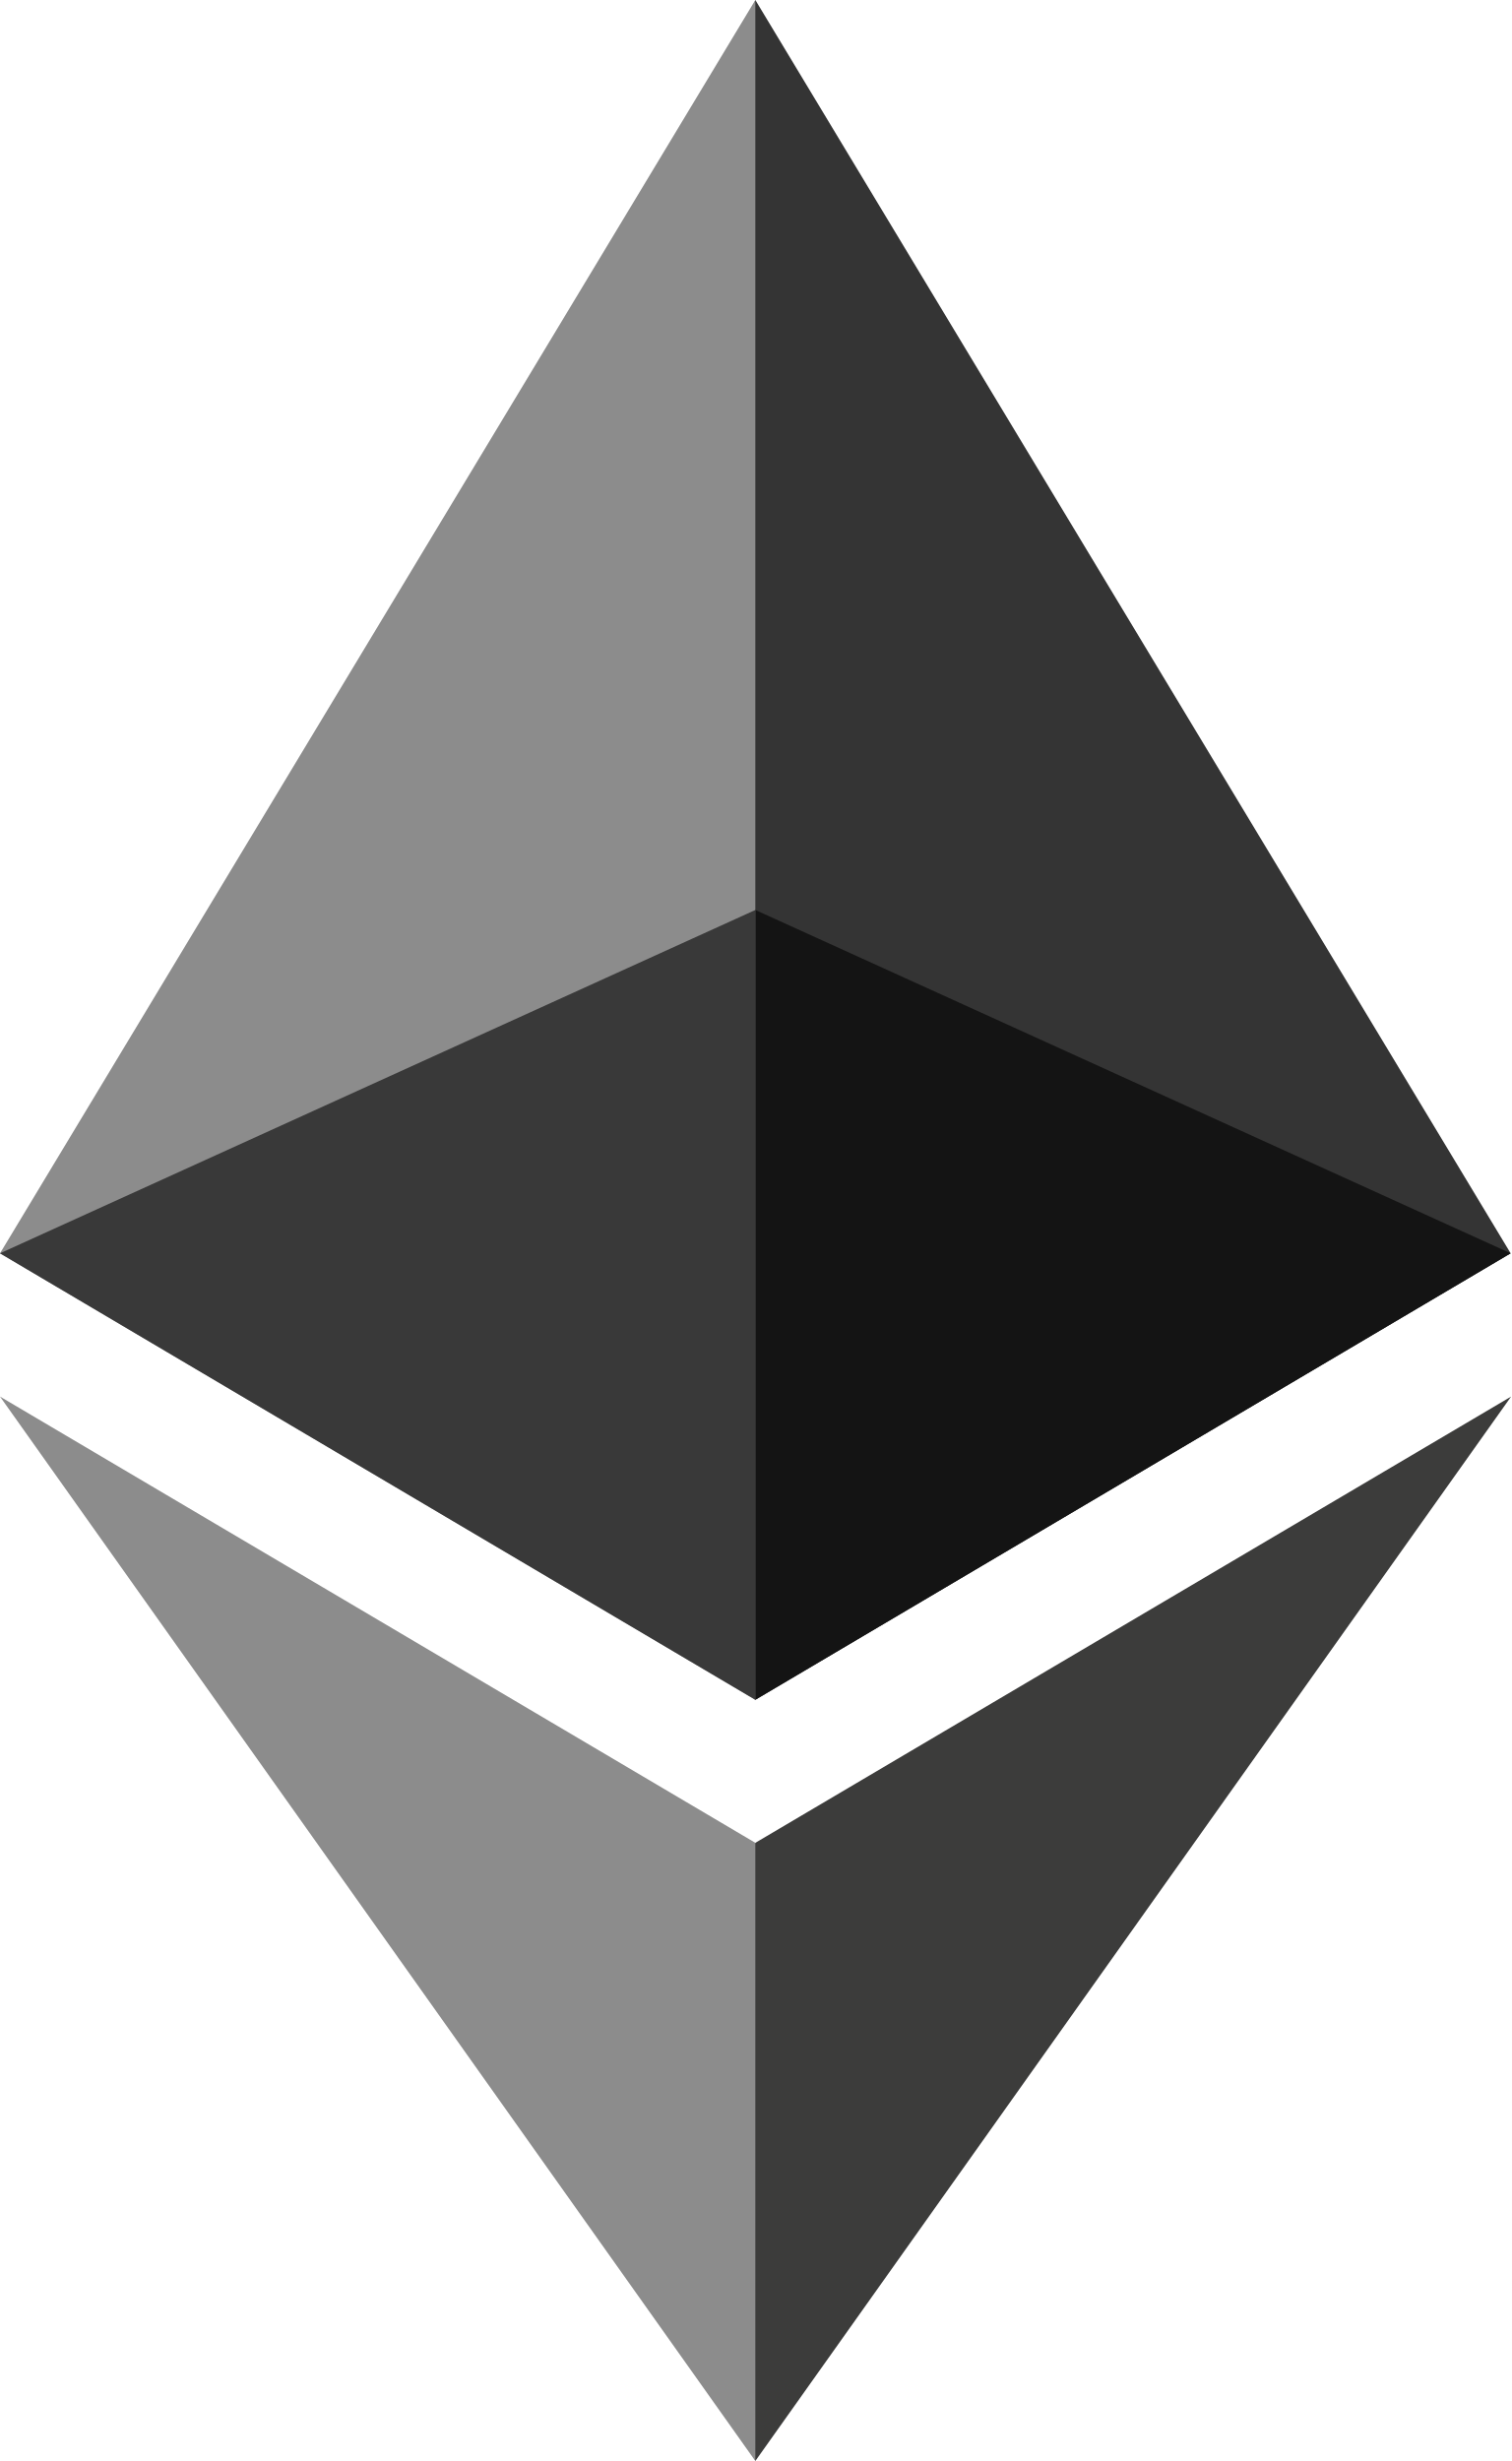
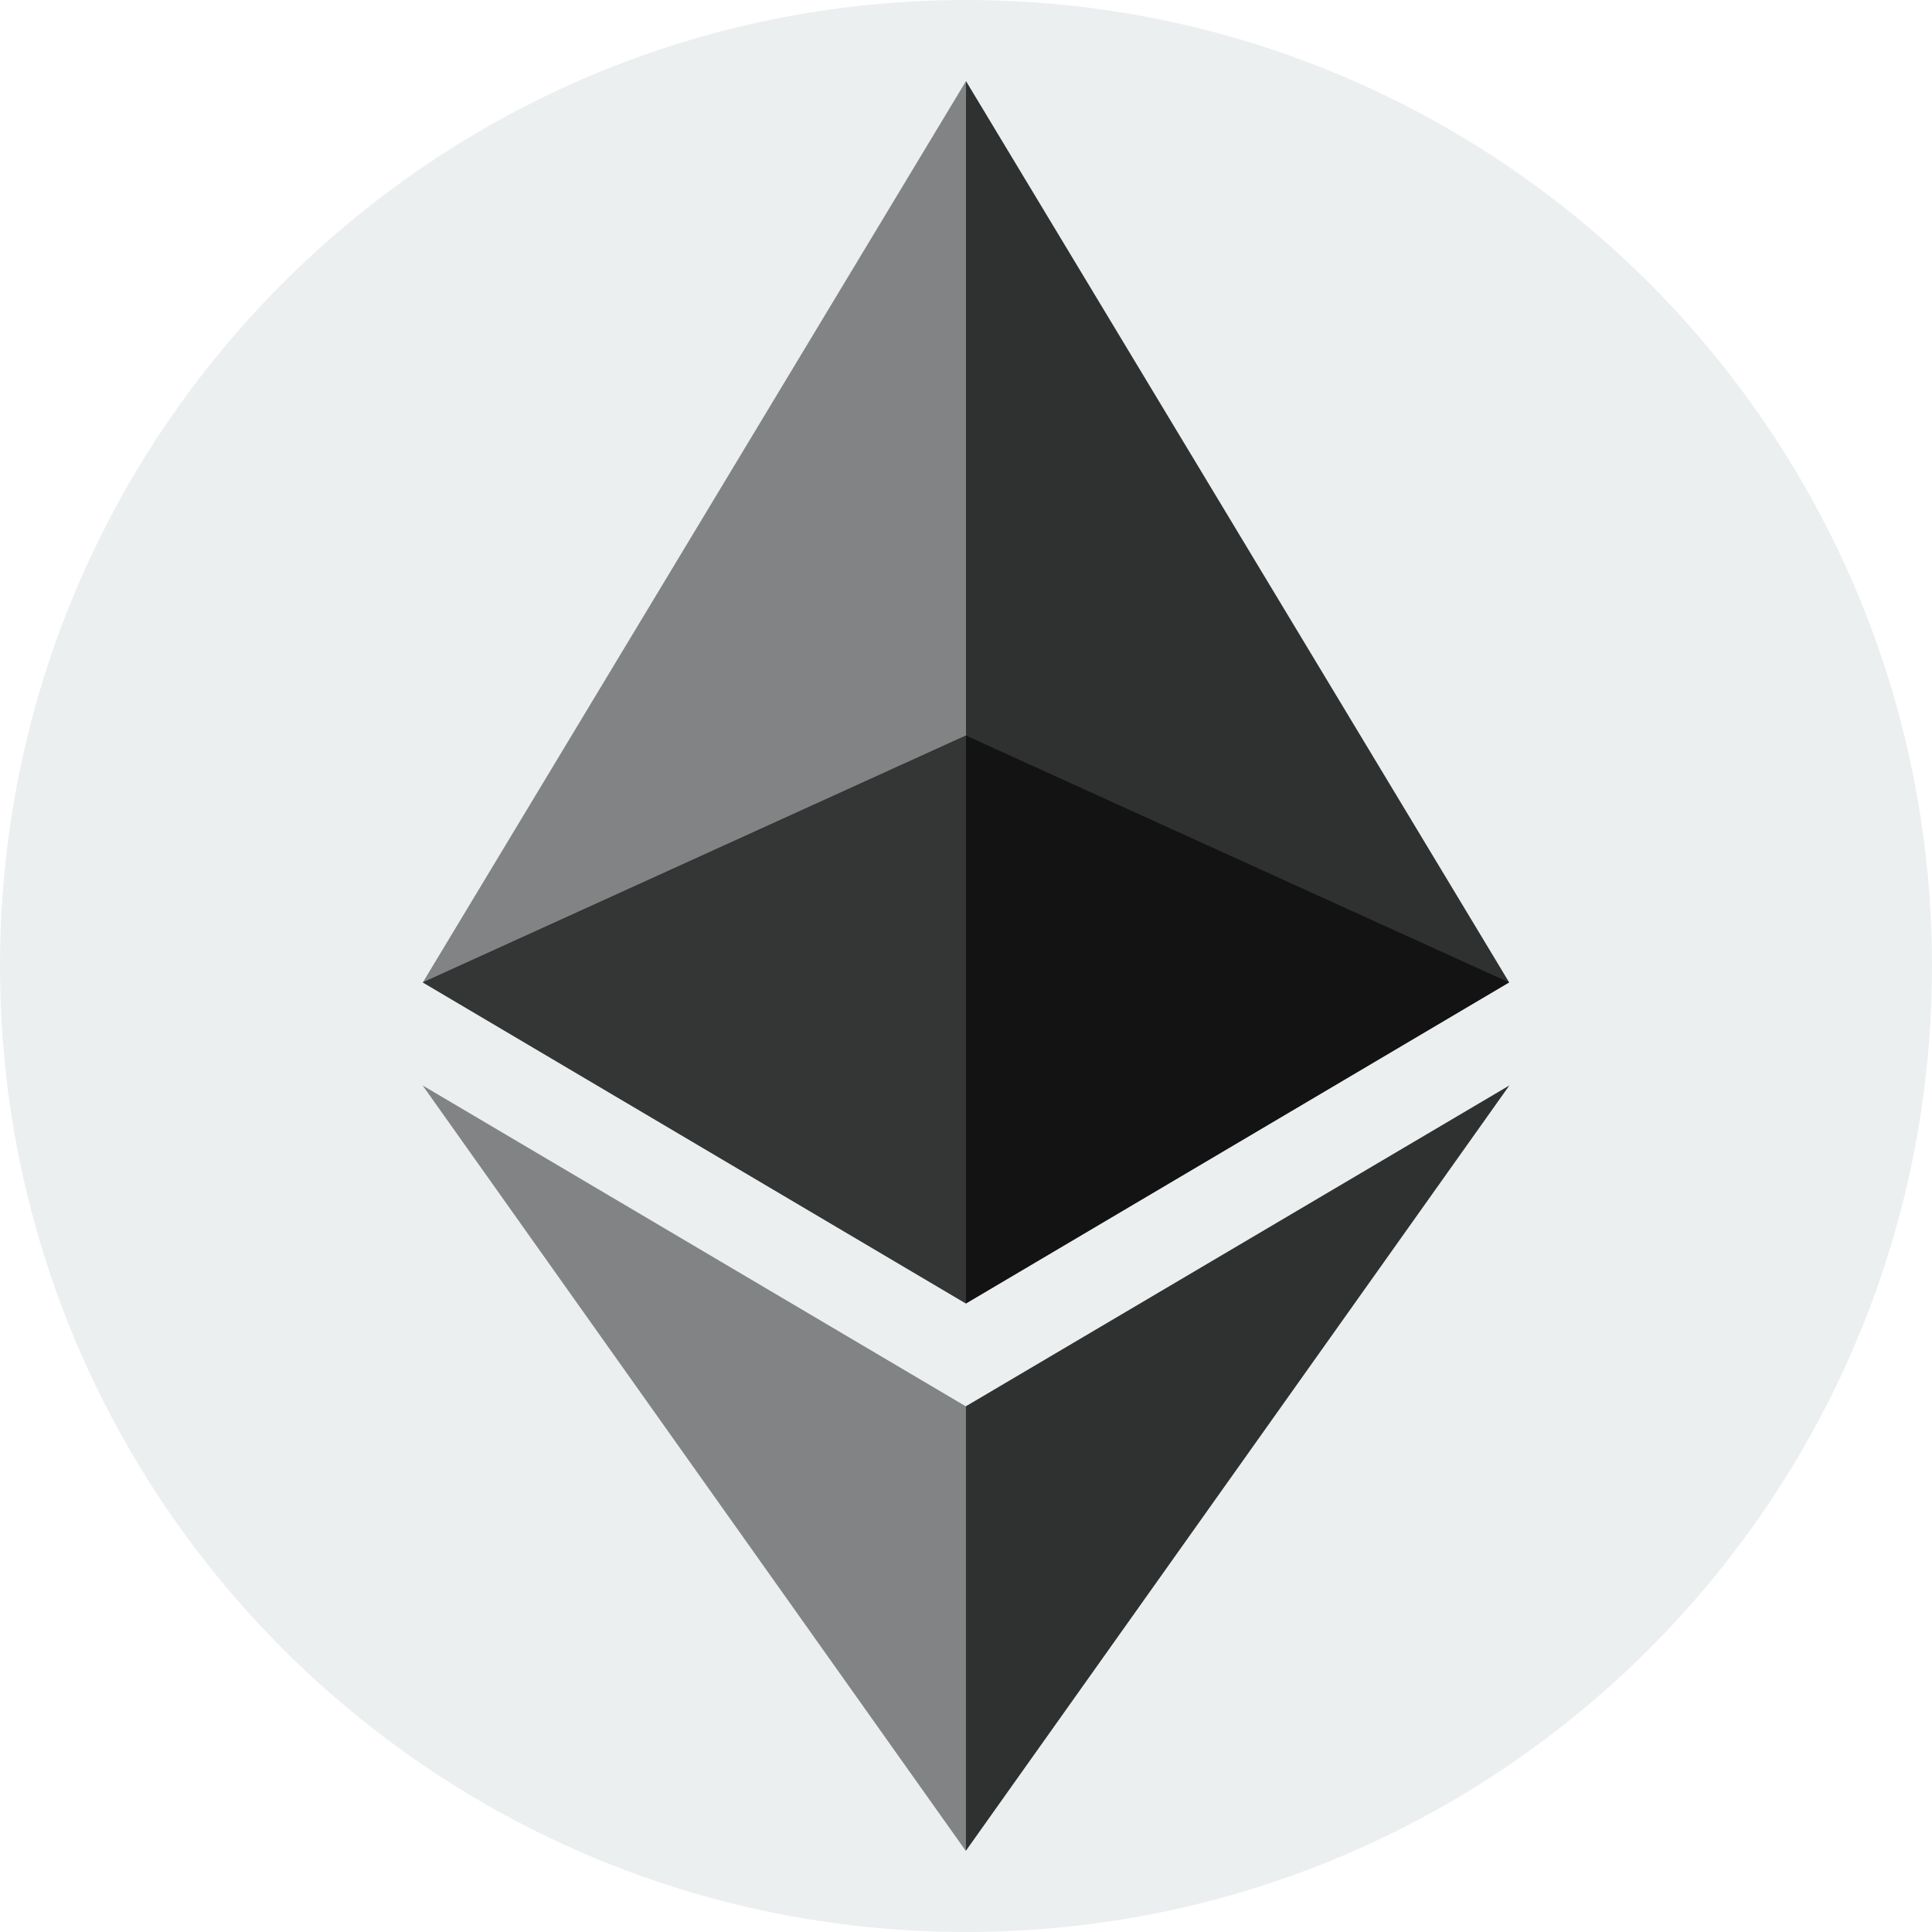
- <svg xmlns="http://www.w3.org/2000/svg" xml:space="preserve" width="100%" height="100%" version="1.1" shape-rendering="geometricPrecision" text-rendering="geometricPrecision" image-rendering="optimizeQuality" fill-rule="evenodd" clip-rule="evenodd" viewBox="0 0 784.37 1277.39">
-   <g id="Layer_x0020_1">
-     <g id="_1421394342400">
-       <g>
-         <polygon fill="#343434" fill-rule="nonzero" points="392.07,0 383.5,29.11 383.5,873.74 392.07,882.29 784.13,650.54 " />
-         <polygon fill="#8C8C8C" fill-rule="nonzero" points="392.07,0 -0,650.54 392.07,882.29 392.07,472.33 " />
-         <polygon fill="#3C3C3B" fill-rule="nonzero" points="392.07,956.52 387.24,962.41 387.24,1263.28 392.07,1277.38 784.37,724.89 " />
-         <polygon fill="#8C8C8C" fill-rule="nonzero" points="392.07,1277.38 392.07,956.52 -0,724.89 " />
-         <polygon fill="#141414" fill-rule="nonzero" points="392.07,882.29 784.13,650.54 392.07,472.33 " />
-         <polygon fill="#393939" fill-rule="nonzero" points="0,650.54 392.07,882.29 392.07,472.33 " />
-       </g>
-     </g>
-   </g>
+ <svg xmlns="http://www.w3.org/2000/svg" enable-background="new 0 0 1920 1920" viewBox="0 0 1920 1920">
+   <circle cx="960" cy="960" r="960" fill="#eceff0" />
+   <path d="m959.8 730.9-539.8 245.4 539.8 319.1 539.9-319.1z" opacity=".6" />
+   <path d="m420.2 976.3 539.8 319.1v-564.5-650.3z" opacity=".45" />
+   <path d="m960 80.6v650.3 564.5l539.8-319.1z" opacity=".8" />
+   <path d="m420 1078.7 539.8 760.7v-441.8z" opacity=".45" />
+   <path d="m959.8 1397.6v441.8l540.2-760.7z" opacity=".8" />
</svg>
